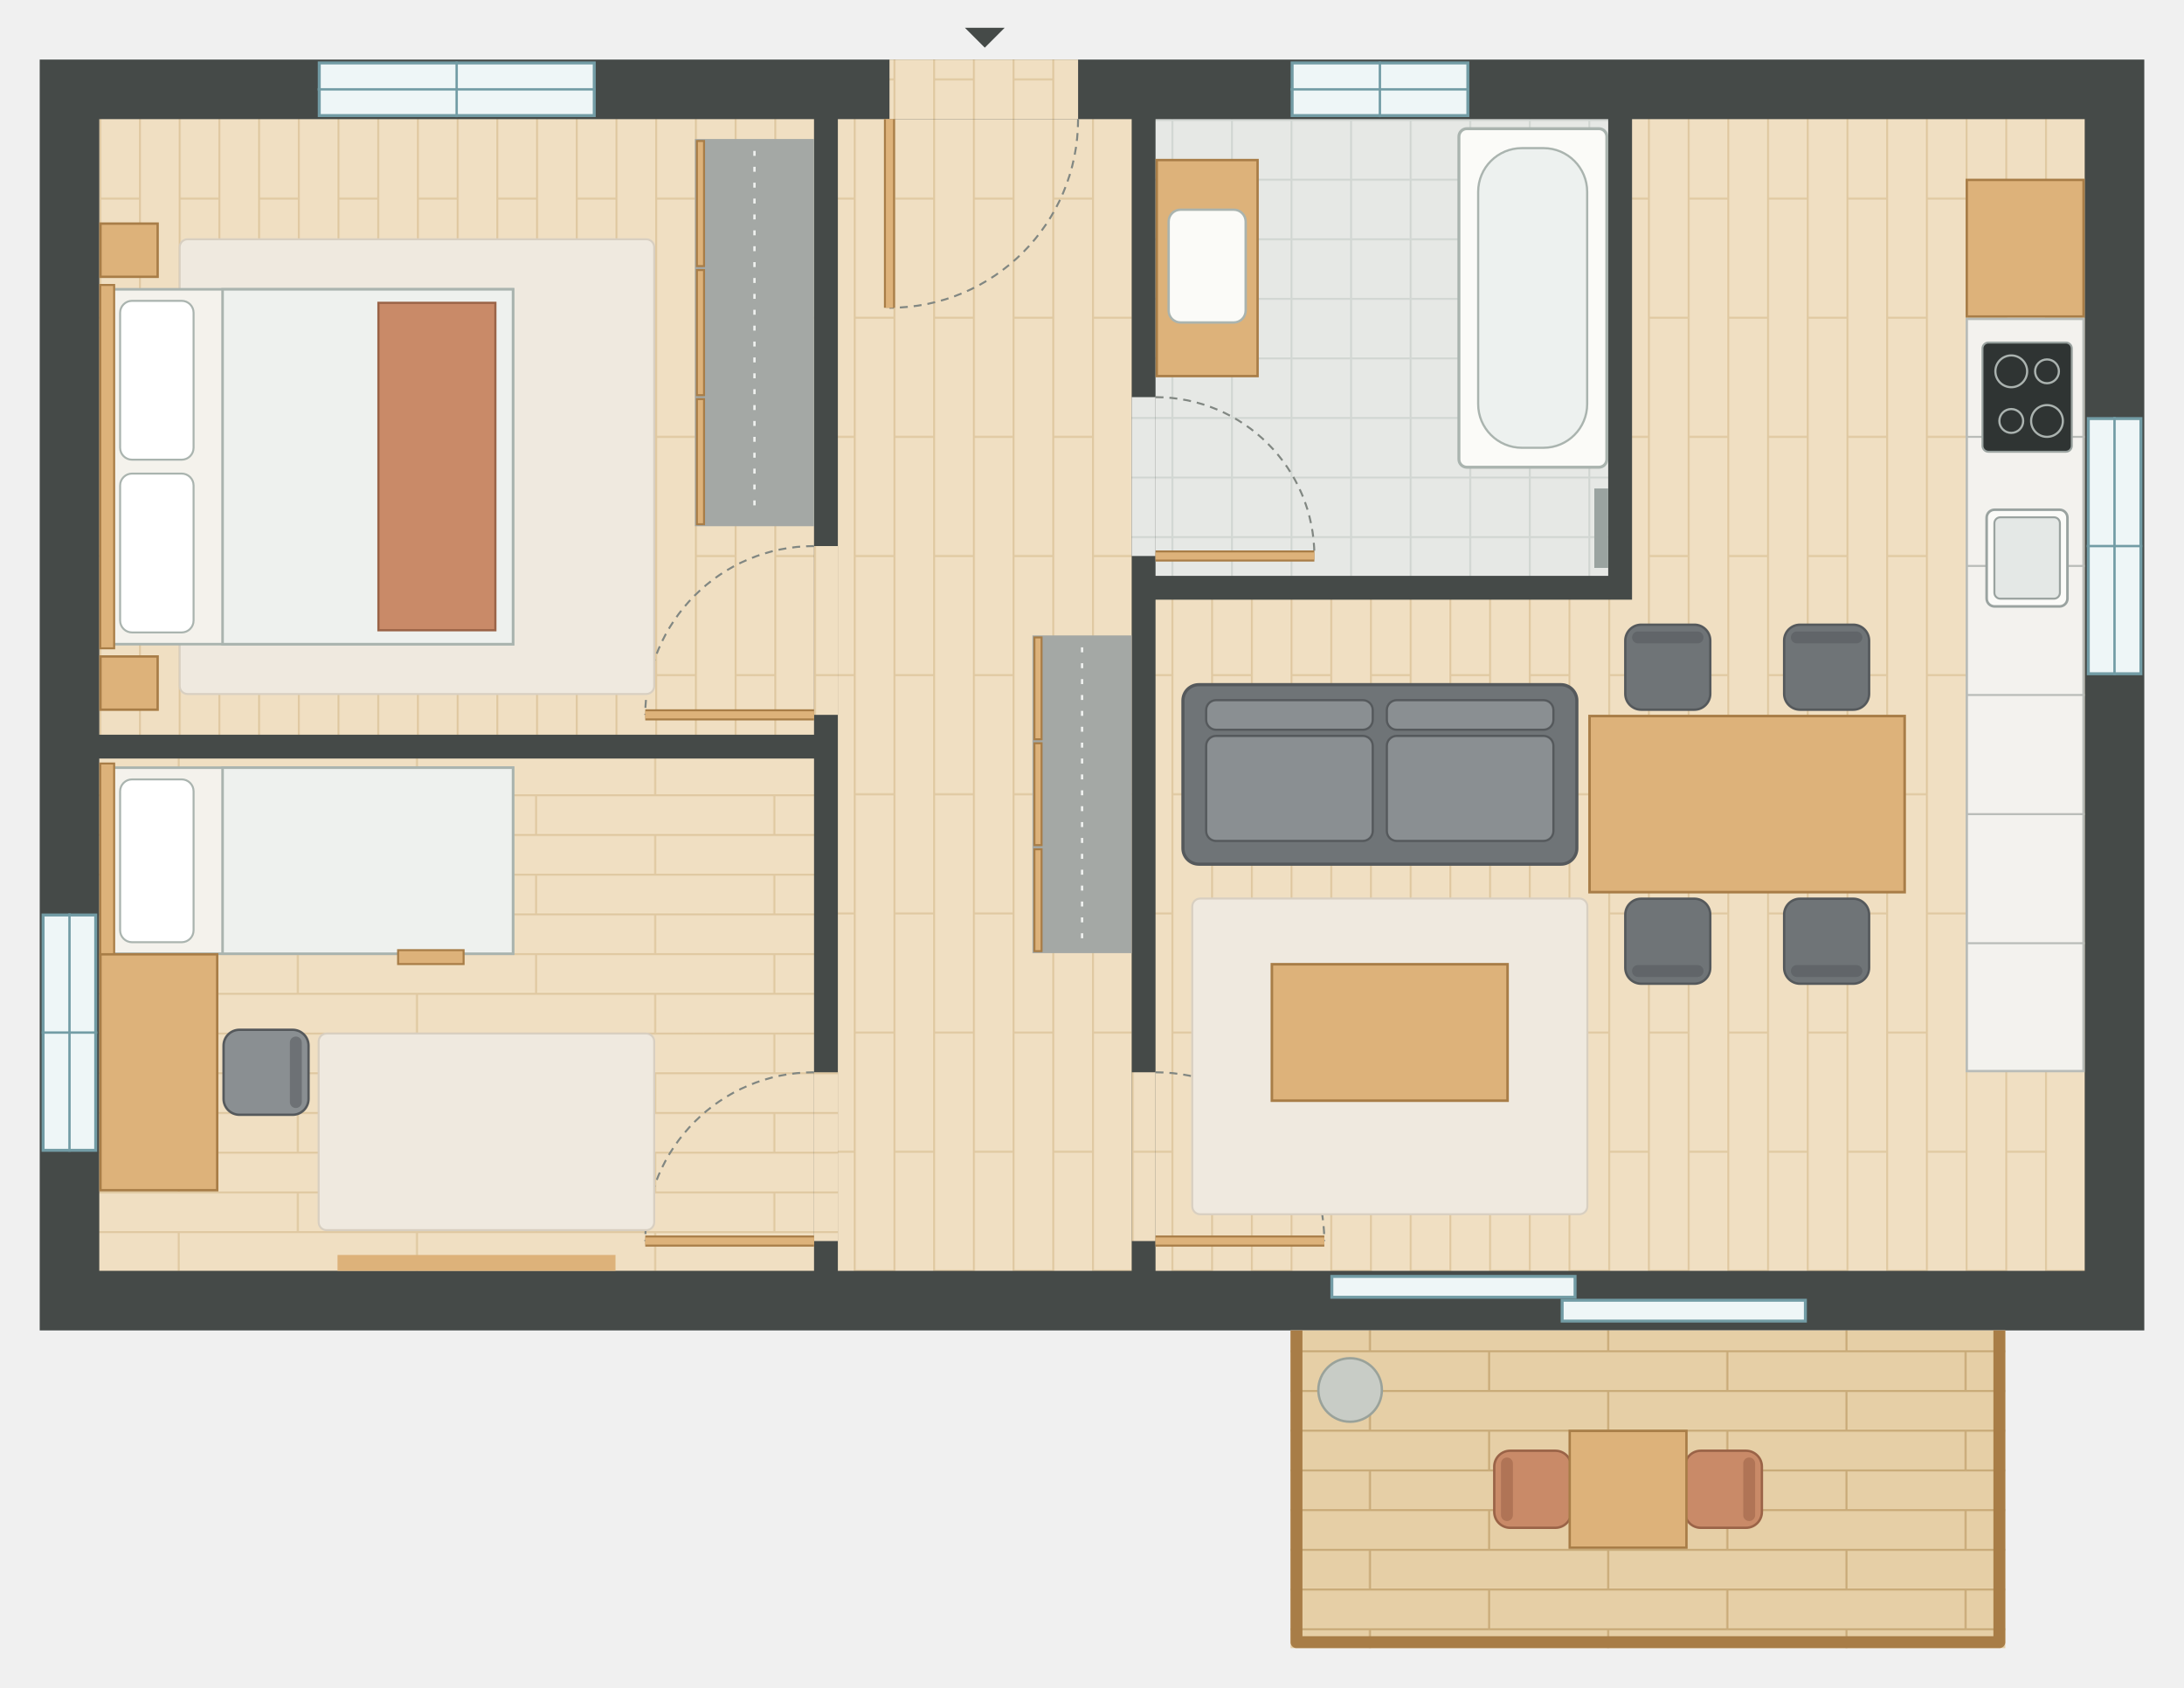
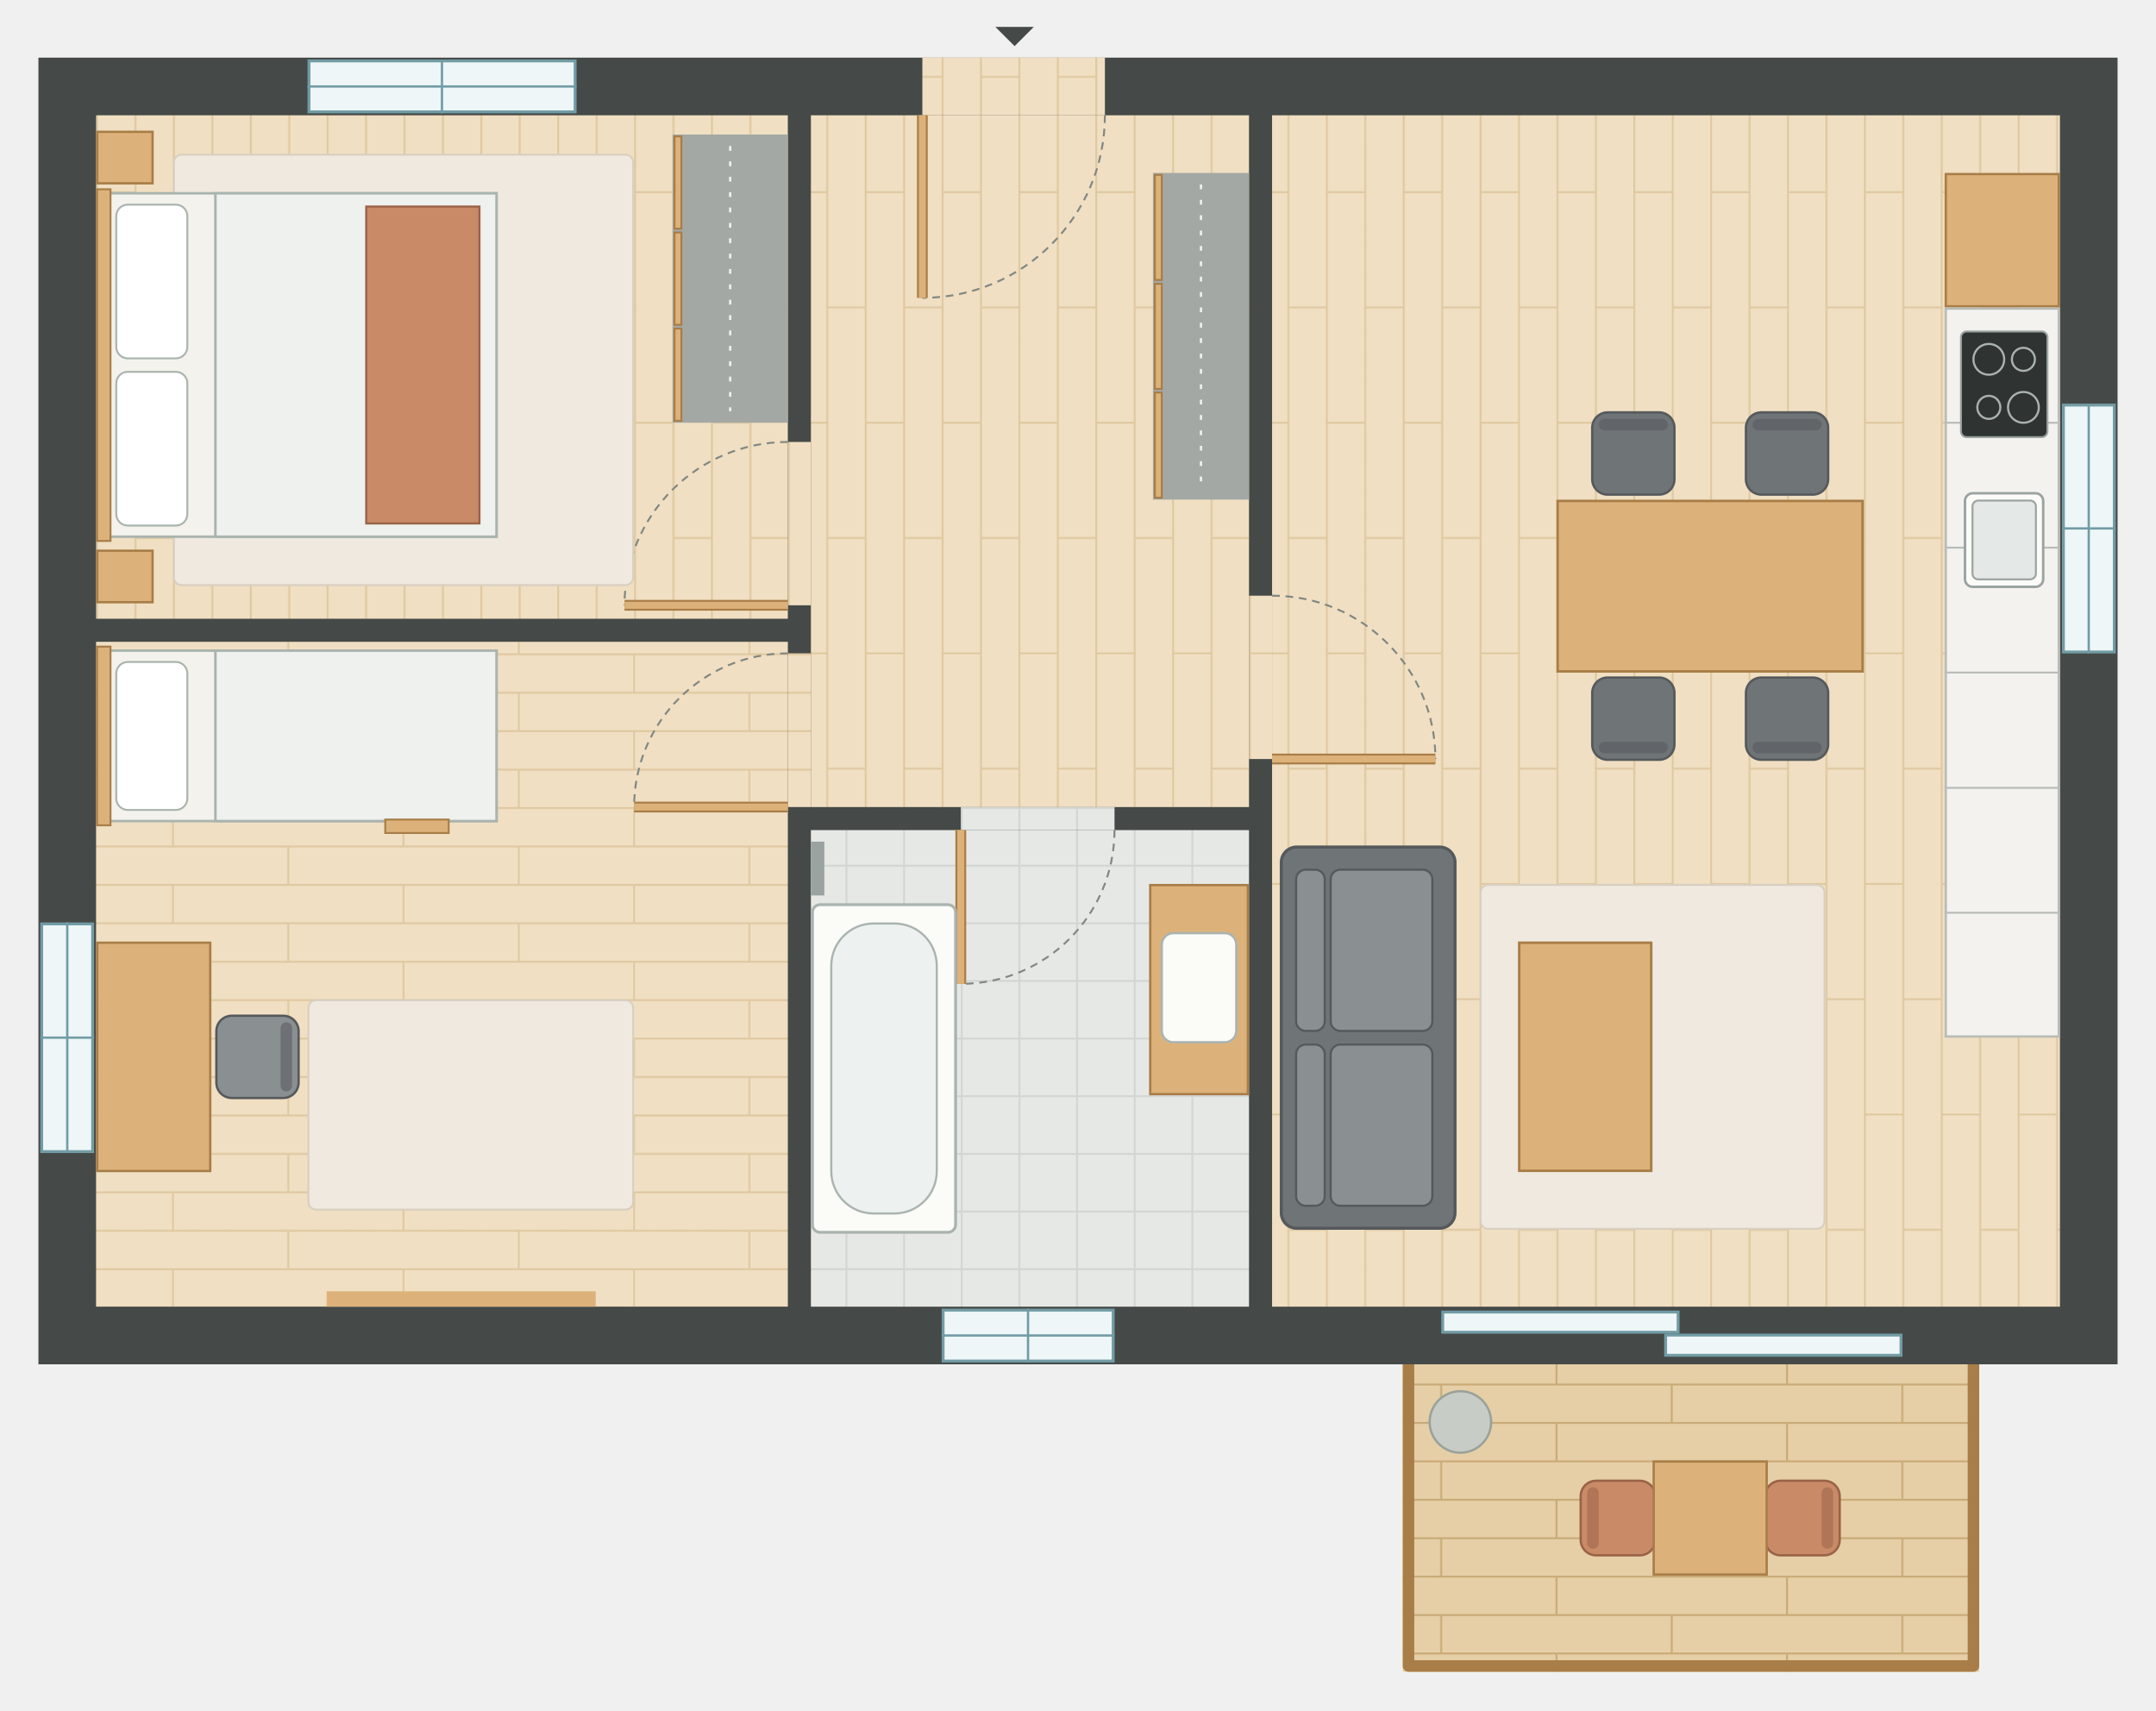
- <svg xmlns="http://www.w3.org/2000/svg" width="2200" height="1700" viewBox="-50 -60 1100 850">
+ <svg xmlns="http://www.w3.org/2000/svg" width="2244" height="1780" viewBox="-50 -60 1122 890">
  <defs>
    <pattern id="larch" width="40" height="120" patternUnits="userSpaceOnUse">
      <rect x="-1" y="-1" width="42" height="122" fill="#f0dfc2" />
      <path d="M.5 0V120M20.5 0V120M0 40H20M20 100H40" fill="none" stroke="#e0c9a2" stroke-width="1" />
    </pattern>
    <pattern id="larch-across" width="120" height="40" patternUnits="userSpaceOnUse">
      <rect x="-1" y="-1" width="122" height="42" fill="#f0dfc2" />
      <path d="M0 .5H120M0 20.5H120M40 0V20M100 20V40" fill="none" stroke="#e0c9a2" stroke-width="1" />
    </pattern>
    <pattern id="deck" width="120" height="40" patternUnits="userSpaceOnUse">
      <rect x="-1" y="-1" width="122" height="42" fill="#e6cfa6" />
      <path d="M0 .5H120M0 20.5H120M40 0V20M100 20V40" fill="none" stroke="#c9ab79" stroke-width="1" />
    </pattern>
    <pattern id="white" width="30" height="30" patternUnits="userSpaceOnUse">
      <rect x="-1" y="-1" width="32" height="32" fill="#e6e8e5" />
      <path d="M0 .5H30M.5 0V30" fill="none" stroke="#d2d7d3" stroke-width="1" />
    </pattern>
  </defs>
-   <rect x="-30" y="-30" width="1060" height="640" fill="#454a48" />
-   <rect x="0" y="0" width="360" height="310" fill="url(#larch)" />
-   <rect x="0" y="322" width="360" height="258" fill="url(#larch-across)" />
-   <rect x="372" y="0" width="148" height="580" fill="url(#larch)" />
-   <rect x="532" y="0" width="228" height="230" fill="url(#white)" />
-   <polygon points="532,242 772,242 772,0 1000,0 1000,580 532,580" fill="url(#larch)" />
-   <rect x="600" y="610" width="360" height="160" fill="url(#deck)" />
-   <path d="M603 610V767H957V610" fill="none" stroke="#a87d47" stroke-width="6" stroke-linejoin="round" />
-   <rect x="398" y="-30" width="95" height="30" fill="url(#larch)" />
-   <rect x="360" y="215" width="12" height="85" fill="url(#larch)" />
-   <rect x="360" y="480" width="12" height="85" fill="url(#larch-across)" />
-   <rect x="520" y="140" width="12" height="80" fill="url(#white)" />
-   <rect x="520" y="480" width="12" height="85" fill="url(#larch)" />
-   <path d="M493,0A95 95 0 0 1 398,95" fill="none" stroke="#818782" stroke-width="1" stroke-dasharray="4 3" />
-   <path d="M398 0L398,95" fill="none" stroke="#a87d47" stroke-width="5.6" />
-   <path d="M398 0L398,95" fill="none" stroke="#ddb27a" stroke-width="3.6" />
-   <path d="M360,215A85 85 0 0 0 275,300" fill="none" stroke="#818782" stroke-width="1" stroke-dasharray="4 3" />
-   <path d="M360 300L275,300" fill="none" stroke="#a87d47" stroke-width="5.6" />
-   <path d="M360 300L275,300" fill="none" stroke="#ddb27a" stroke-width="3.6" />
-   <path d="M360,480A85 85 0 0 0 275,565" fill="none" stroke="#818782" stroke-width="1" stroke-dasharray="4 3" />
-   <path d="M360 565L275,565" fill="none" stroke="#a87d47" stroke-width="5.6" />
-   <path d="M360 565L275,565" fill="none" stroke="#ddb27a" stroke-width="3.6" />
-   <path d="M532,140A80 80 0 0 1 612,220" fill="none" stroke="#818782" stroke-width="1" stroke-dasharray="4 3" />
-   <path d="M532 220L612,220" fill="none" stroke="#a87d47" stroke-width="5.6" />
-   <path d="M532 220L612,220" fill="none" stroke="#ddb27a" stroke-width="3.6" />
-   <path d="M532,480A85 85 0 0 1 617,565" fill="none" stroke="#818782" stroke-width="1" stroke-dasharray="4 3" />
-   <path d="M532 565L617,565" fill="none" stroke="#a87d47" stroke-width="5.6" />
-   <path d="M532 565L617,565" fill="none" stroke="#ddb27a" stroke-width="3.6" />
-   <polygon points="436,-46 456,-46 446,-36" fill="#454a48" />
+   <rect x="-30" y="-30" width="1082" height="680" fill="#454a48" />
+   <rect x="0" y="0" width="360" height="262" fill="url(#larch)" />
+   <rect x="0" y="274" width="360" height="346" fill="url(#larch-across)" />
+   <rect x="372" y="0" width="228" height="360" fill="url(#larch)" />
+   <rect x="372" y="372" width="228" height="248" fill="url(#white)" />
+   <rect x="612" y="0" width="410" height="620" fill="url(#larch)" />
+   <rect x="680" y="650" width="300" height="160" fill="url(#deck)" />
+   <path d="M683 650V807H977V650" fill="none" stroke="#a87d47" stroke-width="6" stroke-linejoin="round" />
+   <rect x="430" y="-30" width="95" height="30" fill="url(#larch)" />
+   <rect x="360" y="170" width="12" height="85" fill="url(#larch)" />
+   <rect x="360" y="280" width="12" height="80" fill="url(#larch-across)" />
+   <rect x="450" y="360" width="80" height="12" fill="url(#white)" />
+   <rect x="600" y="250" width="12" height="85" fill="url(#larch)" />
+   <path d="M525,0A95 95 0 0 1 430,95" fill="none" stroke="#818782" stroke-width="1" stroke-dasharray="4 3" />
+   <path d="M430 0L430,95" fill="none" stroke="#a87d47" stroke-width="5.6" />
+   <path d="M430 0L430,95" fill="none" stroke="#ddb27a" stroke-width="3.6" />
+   <path d="M360,170A85 85 0 0 0 275,255" fill="none" stroke="#818782" stroke-width="1" stroke-dasharray="4 3" />
+   <path d="M360 255L275,255" fill="none" stroke="#a87d47" stroke-width="5.6" />
+   <path d="M360 255L275,255" fill="none" stroke="#ddb27a" stroke-width="3.6" />
+   <path d="M360,280A80 80 0 0 0 280,360" fill="none" stroke="#818782" stroke-width="1" stroke-dasharray="4 3" />
+   <path d="M360 360L280,360" fill="none" stroke="#a87d47" stroke-width="5.6" />
+   <path d="M360 360L280,360" fill="none" stroke="#ddb27a" stroke-width="3.6" />
+   <path d="M530,372A80 80 0 0 1 450,452" fill="none" stroke="#818782" stroke-width="1" stroke-dasharray="4 3" />
+   <path d="M450 372L450,452" fill="none" stroke="#a87d47" stroke-width="5.6" />
+   <path d="M450 372L450,452" fill="none" stroke="#ddb27a" stroke-width="3.6" />
+   <path d="M612,250A85 85 0 0 1 697,335" fill="none" stroke="#818782" stroke-width="1" stroke-dasharray="4 3" />
+   <path d="M612 335L697,335" fill="none" stroke="#a87d47" stroke-width="5.6" />
+   <path d="M612 335L697,335" fill="none" stroke="#ddb27a" stroke-width="3.6" />
+   <polygon points="468,-46 488,-46 478,-36" fill="#454a48" />
  <rect x="110.8" y="-28.3" width="138.5" height="26.5" fill="#eef6f7" stroke="#729ca5" stroke-width="1.5" />
  <path d="M180 -29V-1M110 -15H250" fill="none" stroke="#729ca5" stroke-width="1.2" />
-   <rect x="-28.3" y="400.8" width="26.5" height="118.5" fill="#eef6f7" stroke="#729ca5" stroke-width="1.5" />
-   <path d="M-29 460H-1M-15 400V520" fill="none" stroke="#729ca5" stroke-width="1.2" />
-   <rect x="600.8" y="-28.3" width="88.5" height="26.5" fill="#eef6f7" stroke="#729ca5" stroke-width="1.5" />
-   <path d="M645 -29V-1M600 -15H690" fill="none" stroke="#729ca5" stroke-width="1.2" />
-   <rect x="1001.8" y="150.8" width="26.5" height="128.5" fill="#eef6f7" stroke="#729ca5" stroke-width="1.5" />
-   <path d="M1001 215H1029M1015 150V280" fill="none" stroke="#729ca5" stroke-width="1.2" />
-   <rect x="620.8" y="582.8" width="122.5" height="10.5" fill="#eef6f7" stroke="#729ca5" stroke-width="1.5" />
-   <rect x="736.8" y="594.8" width="122.5" height="10.5" fill="#eef6f7" stroke="#729ca5" stroke-width="1.5" />
-   <rect x="40.5" y="60.5" width="239" height="229" fill="#efe9df" stroke="#d8cfc1" stroke-width="1" rx="4" />
-   <rect x="0.6" y="52.6" width="28.8" height="26.8" fill="#ddb27a" stroke="#a87d47" stroke-width="1.2" />
-   <rect x="0.6" y="270.6" width="28.8" height="26.8" fill="#ddb27a" stroke="#a87d47" stroke-width="1.2" />
-   <rect x="4.7" y="85.7" width="203.7" height="178.7" fill="#f4f2ec" stroke="#aab4af" stroke-width="1.3" />
-   <rect x="62.1" y="85.7" width="146.3" height="178.7" fill="#eef1ee" stroke="#aab4af" stroke-width="1.3" />
-   <rect x="10.5" y="91.5" width="37" height="80" fill="#fff" stroke="#aab4af" stroke-width="1" rx="6" />
-   <rect x="10.5" y="178.5" width="37" height="80" fill="#fff" stroke="#aab4af" stroke-width="1" rx="6" />
-   <rect x="0.5" y="83.5" width="7" height="183" fill="#ddb27a" stroke="#a87d47" stroke-width="1" />
-   <rect x="140.6" y="92.5" width="58.9" height="164.9" fill="#c98a68" stroke="#9a6347" stroke-width="1.1" />
-   <rect x="300" y="10" width="60" height="195" fill="#a4a8a5" />
-   <path d="M330 16V199" fill="none" stroke="#eef0ee" stroke-width="1.2" stroke-dasharray="2.5 5.5" />
-   <rect x="301" y="11" width="3.6" height="63" fill="#ddb27a" stroke="#a87d47" stroke-width="1" />
-   <rect x="301" y="76" width="3.6" height="63" fill="#ddb27a" stroke="#a87d47" stroke-width="1" />
-   <rect x="301" y="141" width="3.6" height="63" fill="#ddb27a" stroke="#a87d47" stroke-width="1" />
-   <rect x="110.5" y="460.5" width="169" height="99" fill="#efe9df" stroke="#d8cfc1" stroke-width="1" rx="4" />
-   <rect x="4.7" y="326.6" width="203.7" height="93.7" fill="#f4f2ec" stroke="#aab4af" stroke-width="1.3" />
-   <rect x="62.1" y="326.6" width="146.3" height="93.7" fill="#eef1ee" stroke="#aab4af" stroke-width="1.3" />
-   <rect x="10.5" y="332.5" width="37" height="82" fill="#fff" stroke="#aab4af" stroke-width="1" rx="6" />
-   <rect x="0.5" y="324.5" width="7" height="98" fill="#ddb27a" stroke="#a87d47" stroke-width="1" />
-   <rect x="150.5" y="418.5" width="33" height="7" fill="#ddb27a" stroke="#a87d47" stroke-width="1" />
-   <rect x="0.6" y="420.6" width="58.8" height="118.8" fill="#ddb27a" stroke="#a87d47" stroke-width="1.2" />
-   <g transform="translate(84 480) rotate(-90)">
+   <rect x="-28.3" y="420.8" width="26.5" height="118.5" fill="#eef6f7" stroke="#729ca5" stroke-width="1.5" />
+   <path d="M-29 480H-1M-15 420V540" fill="none" stroke="#729ca5" stroke-width="1.2" />
+   <rect x="440.8" y="621.8" width="88.5" height="26.5" fill="#eef6f7" stroke="#729ca5" stroke-width="1.5" />
+   <path d="M485 621V649M440 635H530" fill="none" stroke="#729ca5" stroke-width="1.2" />
+   <rect x="1023.8" y="150.8" width="26.5" height="128.5" fill="#eef6f7" stroke="#729ca5" stroke-width="1.5" />
+   <path d="M1023 215H1051M1037 150V280" fill="none" stroke="#729ca5" stroke-width="1.2" />
+   <rect x="700.8" y="622.8" width="122.5" height="10.5" fill="#eef6f7" stroke="#729ca5" stroke-width="1.5" />
+   <rect x="816.8" y="634.8" width="122.5" height="10.5" fill="#eef6f7" stroke="#729ca5" stroke-width="1.5" />
+   <rect x="40.5" y="20.5" width="239" height="224" fill="#efe9df" stroke="#d8cfc1" stroke-width="1" rx="4" />
+   <rect x="0.6" y="8.6" width="28.8" height="26.8" fill="#ddb27a" stroke="#a87d47" stroke-width="1.2" />
+   <rect x="0.6" y="226.6" width="28.8" height="26.8" fill="#ddb27a" stroke="#a87d47" stroke-width="1.2" />
+   <rect x="4.7" y="40.6" width="203.7" height="178.7" fill="#f4f2ec" stroke="#aab4af" stroke-width="1.3" />
+   <rect x="62.1" y="40.6" width="146.3" height="178.7" fill="#eef1ee" stroke="#aab4af" stroke-width="1.3" />
+   <rect x="10.5" y="46.5" width="37" height="80" fill="#fff" stroke="#aab4af" stroke-width="1" rx="6" />
+   <rect x="10.5" y="133.5" width="37" height="80" fill="#fff" stroke="#aab4af" stroke-width="1" rx="6" />
+   <rect x="0.5" y="38.5" width="7" height="183" fill="#ddb27a" stroke="#a87d47" stroke-width="1" />
+   <rect x="140.6" y="47.5" width="58.9" height="164.9" fill="#c98a68" stroke="#9a6347" stroke-width="1.1" />
+   <rect x="300" y="10" width="60" height="150" fill="#a4a8a5" />
+   <path d="M330 16V154" fill="none" stroke="#eef0ee" stroke-width="1.2" stroke-dasharray="2.5 5.5" />
+   <rect x="301" y="11" width="3.6" height="48" fill="#ddb27a" stroke="#a87d47" stroke-width="1" />
+   <rect x="301" y="61" width="3.6" height="48" fill="#ddb27a" stroke="#a87d47" stroke-width="1" />
+   <rect x="301" y="111" width="3.6" height="48" fill="#ddb27a" stroke="#a87d47" stroke-width="1" />
+   <rect x="110.5" y="460.5" width="169" height="109" fill="#efe9df" stroke="#d8cfc1" stroke-width="1" rx="4" />
+   <rect x="4.7" y="278.6" width="203.7" height="88.7" fill="#f4f2ec" stroke="#aab4af" stroke-width="1.3" />
+   <rect x="62.1" y="278.6" width="146.3" height="88.7" fill="#eef1ee" stroke="#aab4af" stroke-width="1.3" />
+   <rect x="10.5" y="284.5" width="37" height="77" fill="#fff" stroke="#aab4af" stroke-width="1" rx="6" />
+   <rect x="0.5" y="276.5" width="7" height="93" fill="#ddb27a" stroke="#a87d47" stroke-width="1" />
+   <rect x="150.5" y="366.5" width="33" height="7" fill="#ddb27a" stroke="#a87d47" stroke-width="1" />
+   <rect x="0.6" y="430.6" width="58.8" height="118.8" fill="#ddb27a" stroke="#a87d47" stroke-width="1.2" />
+   <g transform="translate(84 490) rotate(-90)">
    <rect x="-21.4" y="-21.4" width="42.8" height="42.8" fill="#8a8f92" stroke="#55595c" stroke-width="1.2" rx="8" />
    <rect x="-18" y="12" width="36" height="6" rx="3" fill="#55595c" opacity="0.55" />
  </g>
-   <rect x="120" y="572" width="140" height="8" fill="#ddb27a" />
-   <rect x="470" y="260" width="50" height="160" fill="#a4a8a5" />
-   <path d="M495 266V414" fill="none" stroke="#eef0ee" stroke-width="1.2" stroke-dasharray="2.5 5.5" />
-   <rect x="471" y="261" width="3.6" height="51.3" fill="#ddb27a" stroke="#a87d47" stroke-width="1" />
-   <rect x="471" y="314.3" width="3.6" height="51.3" fill="#ddb27a" stroke="#a87d47" stroke-width="1" />
-   <rect x="471" y="367.7" width="3.6" height="51.3" fill="#ddb27a" stroke="#a87d47" stroke-width="1" />
-   <rect x="532.6" y="20.6" width="50.8" height="108.8" fill="#ddb27a" stroke="#a87d47" stroke-width="1.2" />
-   <rect x="538.6" y="45.6" width="38.8" height="56.8" fill="#fbfbf8" stroke="#aab4af" stroke-width="1.2" rx="6" />
-   <rect x="684.8" y="4.8" width="74.5" height="170.5" fill="#fbfbf8" stroke="#aab4af" stroke-width="1.5" rx="4" />
-   <rect x="694.5" y="14.6" width="54.9" height="150.9" fill="#edf1ef" stroke="#aab4af" stroke-width="1.1" rx="22" />
-   <rect x="753" y="186" width="7" height="40" fill="#9aa3a0" />
-   <rect x="940.6" y="30.6" width="58.8" height="68.8" fill="#ddb27a" stroke="#a87d47" stroke-width="1.2" />
-   <rect x="940.6" y="100.6" width="58.8" height="378.8" fill="#f3f2ee" stroke="#b9bcb8" stroke-width="1.2" />
-   <path d="M940 160H1000M940 225H1000M940 290H1000M940 350H1000M940 415H1000" fill="none" stroke="#b9bcb8" stroke-width="1" />
-   <rect x="948.5" y="112.5" width="45" height="55" fill="#2f3433" stroke="#9aa3a0" stroke-width="1" rx="3" />
-   <circle cx="963" cy="127" r="8" fill="none" stroke="#aab2af" stroke-width="1.1" />
-   <circle cx="981" cy="127" r="6" fill="none" stroke="#aab2af" stroke-width="1.1" />
-   <circle cx="963" cy="152" r="6" fill="none" stroke="#aab2af" stroke-width="1.1" />
-   <circle cx="981" cy="152" r="8" fill="none" stroke="#aab2af" stroke-width="1.1" />
-   <rect x="950.6" y="196.7" width="40.7" height="48.7" fill="#fbfbf8" stroke="#9aa3a0" stroke-width="1.3" rx="4" />
-   <rect x="954.5" y="200.5" width="33" height="41" fill="#e4e8e6" stroke="#9aa3a0" stroke-width="1" rx="3" />
-   <g transform="translate(790 276) rotate(180)">
+   <rect x="120" y="612" width="140" height="8" fill="#ddb27a" />
+   <rect x="550" y="30" width="50" height="170" fill="#a4a8a5" />
+   <path d="M575 36V194" fill="none" stroke="#eef0ee" stroke-width="1.2" stroke-dasharray="2.5 5.5" />
+   <rect x="551" y="31" width="3.6" height="54.7" fill="#ddb27a" stroke="#a87d47" stroke-width="1" />
+   <rect x="551" y="87.7" width="3.6" height="54.7" fill="#ddb27a" stroke="#a87d47" stroke-width="1" />
+   <rect x="551" y="144.3" width="3.6" height="54.7" fill="#ddb27a" stroke="#a87d47" stroke-width="1" />
+   <rect x="372.8" y="410.8" width="74.5" height="170.5" fill="#fbfbf8" stroke="#aab4af" stroke-width="1.5" rx="4" />
+   <rect x="382.6" y="420.6" width="54.9" height="150.9" fill="#edf1ef" stroke="#aab4af" stroke-width="1.1" rx="22" />
+   <rect x="372" y="378" width="7" height="28" fill="#9aa3a0" />
+   <rect x="548.6" y="400.6" width="50.8" height="108.8" fill="#ddb27a" stroke="#a87d47" stroke-width="1.2" />
+   <rect x="554.6" y="425.6" width="38.8" height="56.8" fill="#fbfbf8" stroke="#aab4af" stroke-width="1.2" rx="6" />
+   <rect x="962.6" y="30.6" width="58.8" height="68.8" fill="#ddb27a" stroke="#a87d47" stroke-width="1.2" />
+   <rect x="962.6" y="100.6" width="58.8" height="378.8" fill="#f3f2ee" stroke="#b9bcb8" stroke-width="1.2" />
+   <path d="M962 160H1022M962 225H1022M962 290H1022M962 350H1022M962 415H1022" fill="none" stroke="#b9bcb8" stroke-width="1" />
+   <rect x="970.5" y="112.5" width="45" height="55" fill="#2f3433" stroke="#9aa3a0" stroke-width="1" rx="3" />
+   <circle cx="985" cy="127" r="8" fill="none" stroke="#aab2af" stroke-width="1.1" />
+   <circle cx="1003" cy="127" r="6" fill="none" stroke="#aab2af" stroke-width="1.1" />
+   <circle cx="985" cy="152" r="6" fill="none" stroke="#aab2af" stroke-width="1.1" />
+   <circle cx="1003" cy="152" r="8" fill="none" stroke="#aab2af" stroke-width="1.1" />
+   <rect x="972.6" y="196.7" width="40.7" height="48.7" fill="#fbfbf8" stroke="#9aa3a0" stroke-width="1.3" rx="4" />
+   <rect x="976.5" y="200.5" width="33" height="41" fill="#e4e8e6" stroke="#9aa3a0" stroke-width="1" rx="3" />
+   <g transform="translate(800 176) rotate(180)">
    <rect x="-21.4" y="-21.4" width="42.8" height="42.8" fill="#6f7477" stroke="#55595c" stroke-width="1.2" rx="8" />
    <rect x="-18" y="12" width="36" height="6" rx="3" fill="#55595c" opacity="0.55" />
  </g>
-   <g transform="translate(870 276) rotate(180)">
+   <g transform="translate(880 176) rotate(180)">
    <rect x="-21.4" y="-21.4" width="42.8" height="42.8" fill="#6f7477" stroke="#55595c" stroke-width="1.2" rx="8" />
    <rect x="-18" y="12" width="36" height="6" rx="3" fill="#55595c" opacity="0.55" />
  </g>
-   <g transform="translate(790 414) rotate(0)">
+   <g transform="translate(800 314) rotate(0)">
    <rect x="-21.4" y="-21.4" width="42.8" height="42.8" fill="#6f7477" stroke="#55595c" stroke-width="1.2" rx="8" />
    <rect x="-18" y="12" width="36" height="6" rx="3" fill="#55595c" opacity="0.55" />
  </g>
-   <g transform="translate(870 414) rotate(0)">
+   <g transform="translate(880 314) rotate(0)">
    <rect x="-21.4" y="-21.4" width="42.8" height="42.8" fill="#6f7477" stroke="#55595c" stroke-width="1.2" rx="8" />
    <rect x="-18" y="12" width="36" height="6" rx="3" fill="#55595c" opacity="0.55" />
  </g>
-   <rect x="750.6" y="300.6" width="158.7" height="88.7" fill="#ddb27a" stroke="#a87d47" stroke-width="1.3" />
-   <rect x="550.5" y="392.5" width="199" height="159" fill="#efe9df" stroke="#d8cfc1" stroke-width="1" rx="4" />
-   <rect x="545.8" y="284.8" width="198.4" height="90.4" fill="#6f7477" stroke="#55595c" stroke-width="1.6" rx="8" />
-   <rect x="557.5" y="310.6" width="83.9" height="52.9" fill="#8a8f92" stroke="#55595c" stroke-width="1.1" rx="5" />
-   <rect x="557.5" y="292.6" width="83.9" height="14.9" fill="#8a8f92" stroke="#55595c" stroke-width="1.1" rx="5" />
-   <rect x="648.5" y="310.6" width="83.9" height="52.9" fill="#8a8f92" stroke="#55595c" stroke-width="1.1" rx="5" />
-   <rect x="648.5" y="292.6" width="83.9" height="14.9" fill="#8a8f92" stroke="#55595c" stroke-width="1.1" rx="5" />
-   <rect x="590.6" y="425.6" width="118.7" height="68.7" fill="#ddb27a" stroke="#a87d47" stroke-width="1.3" />
-   <g transform="translate(722 690) rotate(90)">
+   <rect x="760.6" y="200.7" width="158.7" height="88.7" fill="#ddb27a" stroke="#a87d47" stroke-width="1.3" />
+   <rect x="720.5" y="400.5" width="179" height="179" fill="#efe9df" stroke="#d8cfc1" stroke-width="1" rx="4" />
+   <rect x="616.8" y="380.8" width="90.4" height="198.4" fill="#6f7477" stroke="#55595c" stroke-width="1.6" rx="8" />
+   <rect x="642.5" y="392.6" width="52.9" height="83.9" fill="#8a8f92" stroke="#55595c" stroke-width="1.1" rx="5" />
+   <rect x="624.5" y="392.6" width="14.9" height="83.9" fill="#8a8f92" stroke="#55595c" stroke-width="1.1" rx="5" />
+   <rect x="642.5" y="483.6" width="52.9" height="83.9" fill="#8a8f92" stroke="#55595c" stroke-width="1.1" rx="5" />
+   <rect x="624.5" y="483.6" width="14.9" height="83.9" fill="#8a8f92" stroke="#55595c" stroke-width="1.1" rx="5" />
+   <rect x="740.6" y="430.6" width="68.7" height="118.7" fill="#ddb27a" stroke="#a87d47" stroke-width="1.3" />
+   <g transform="translate(792 730) rotate(90)">
    <rect x="-19.4" y="-19.4" width="38.8" height="38.8" fill="#c98a68" stroke="#9a6347" stroke-width="1.2" rx="8" />
    <rect x="-16" y="10" width="32" height="6" rx="3" fill="#9a6347" opacity="0.55" />
  </g>
-   <g transform="translate(818 690) rotate(-90)">
+   <g transform="translate(888 730) rotate(-90)">
    <rect x="-19.4" y="-19.4" width="38.8" height="38.8" fill="#c98a68" stroke="#9a6347" stroke-width="1.2" rx="8" />
    <rect x="-16" y="10" width="32" height="6" rx="3" fill="#9a6347" opacity="0.55" />
  </g>
-   <rect x="740.6" y="660.6" width="58.8" height="58.8" fill="#ddb27a" stroke="#a87d47" stroke-width="1.2" />
-   <circle cx="630" cy="640" r="16" fill="#c8ccc6" stroke="#9aa29a" stroke-width="1.2" />
+   <rect x="810.6" y="700.6" width="58.8" height="58.8" fill="#ddb27a" stroke="#a87d47" stroke-width="1.2" />
+   <circle cx="710" cy="680" r="16" fill="#c8ccc6" stroke="#9aa29a" stroke-width="1.2" />
</svg>
